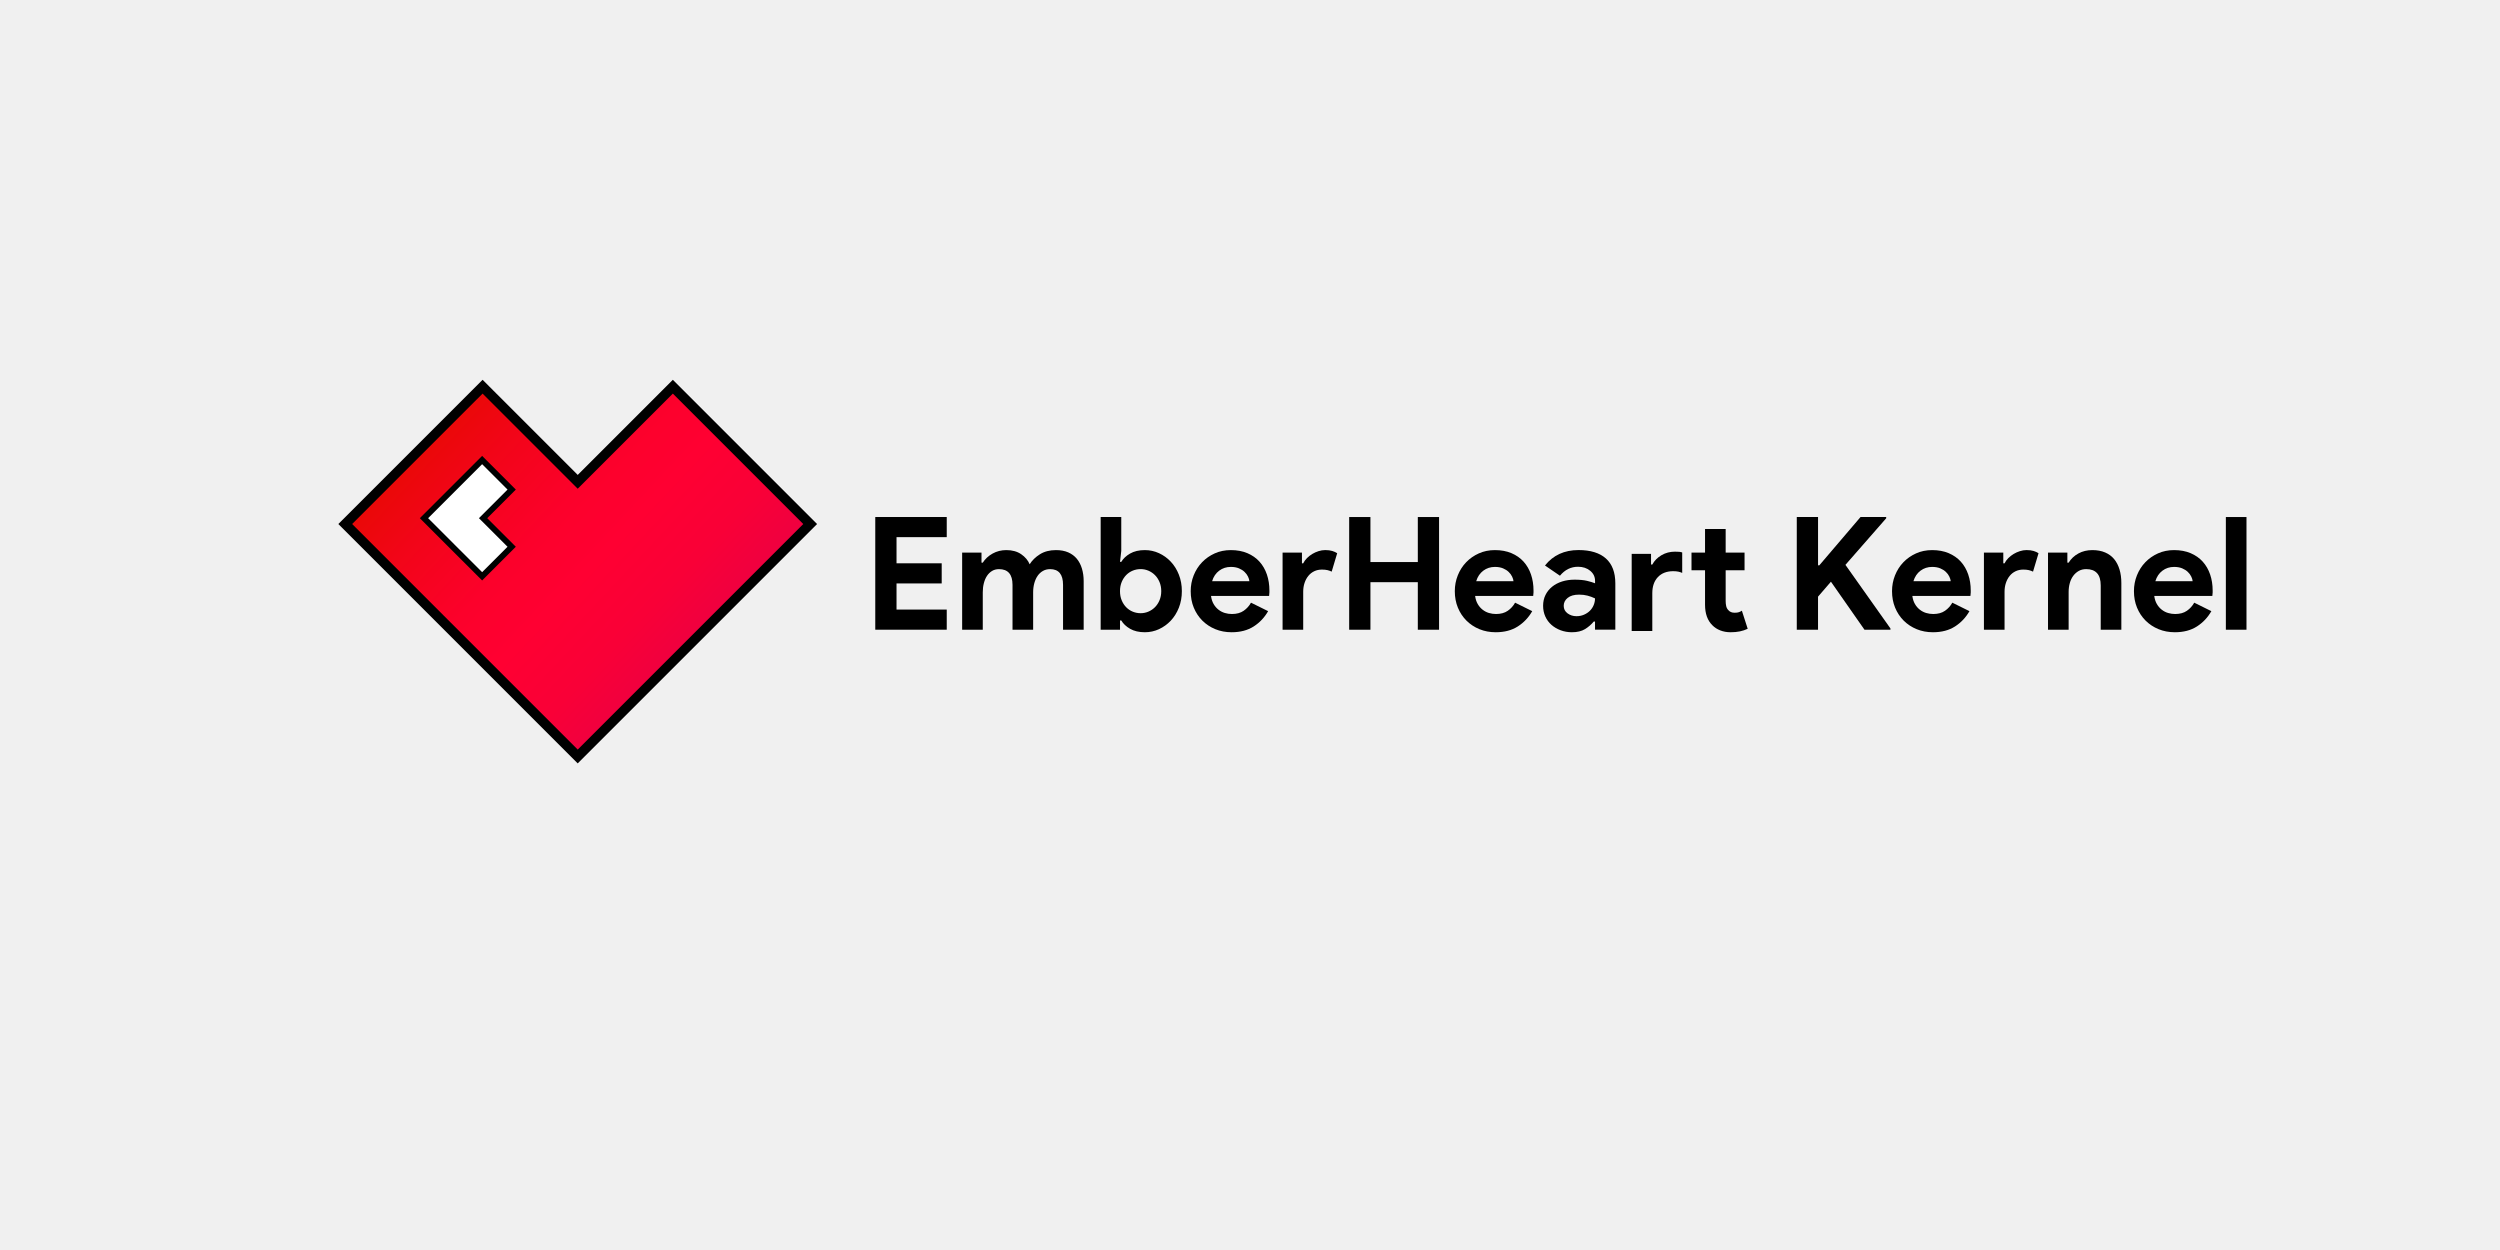
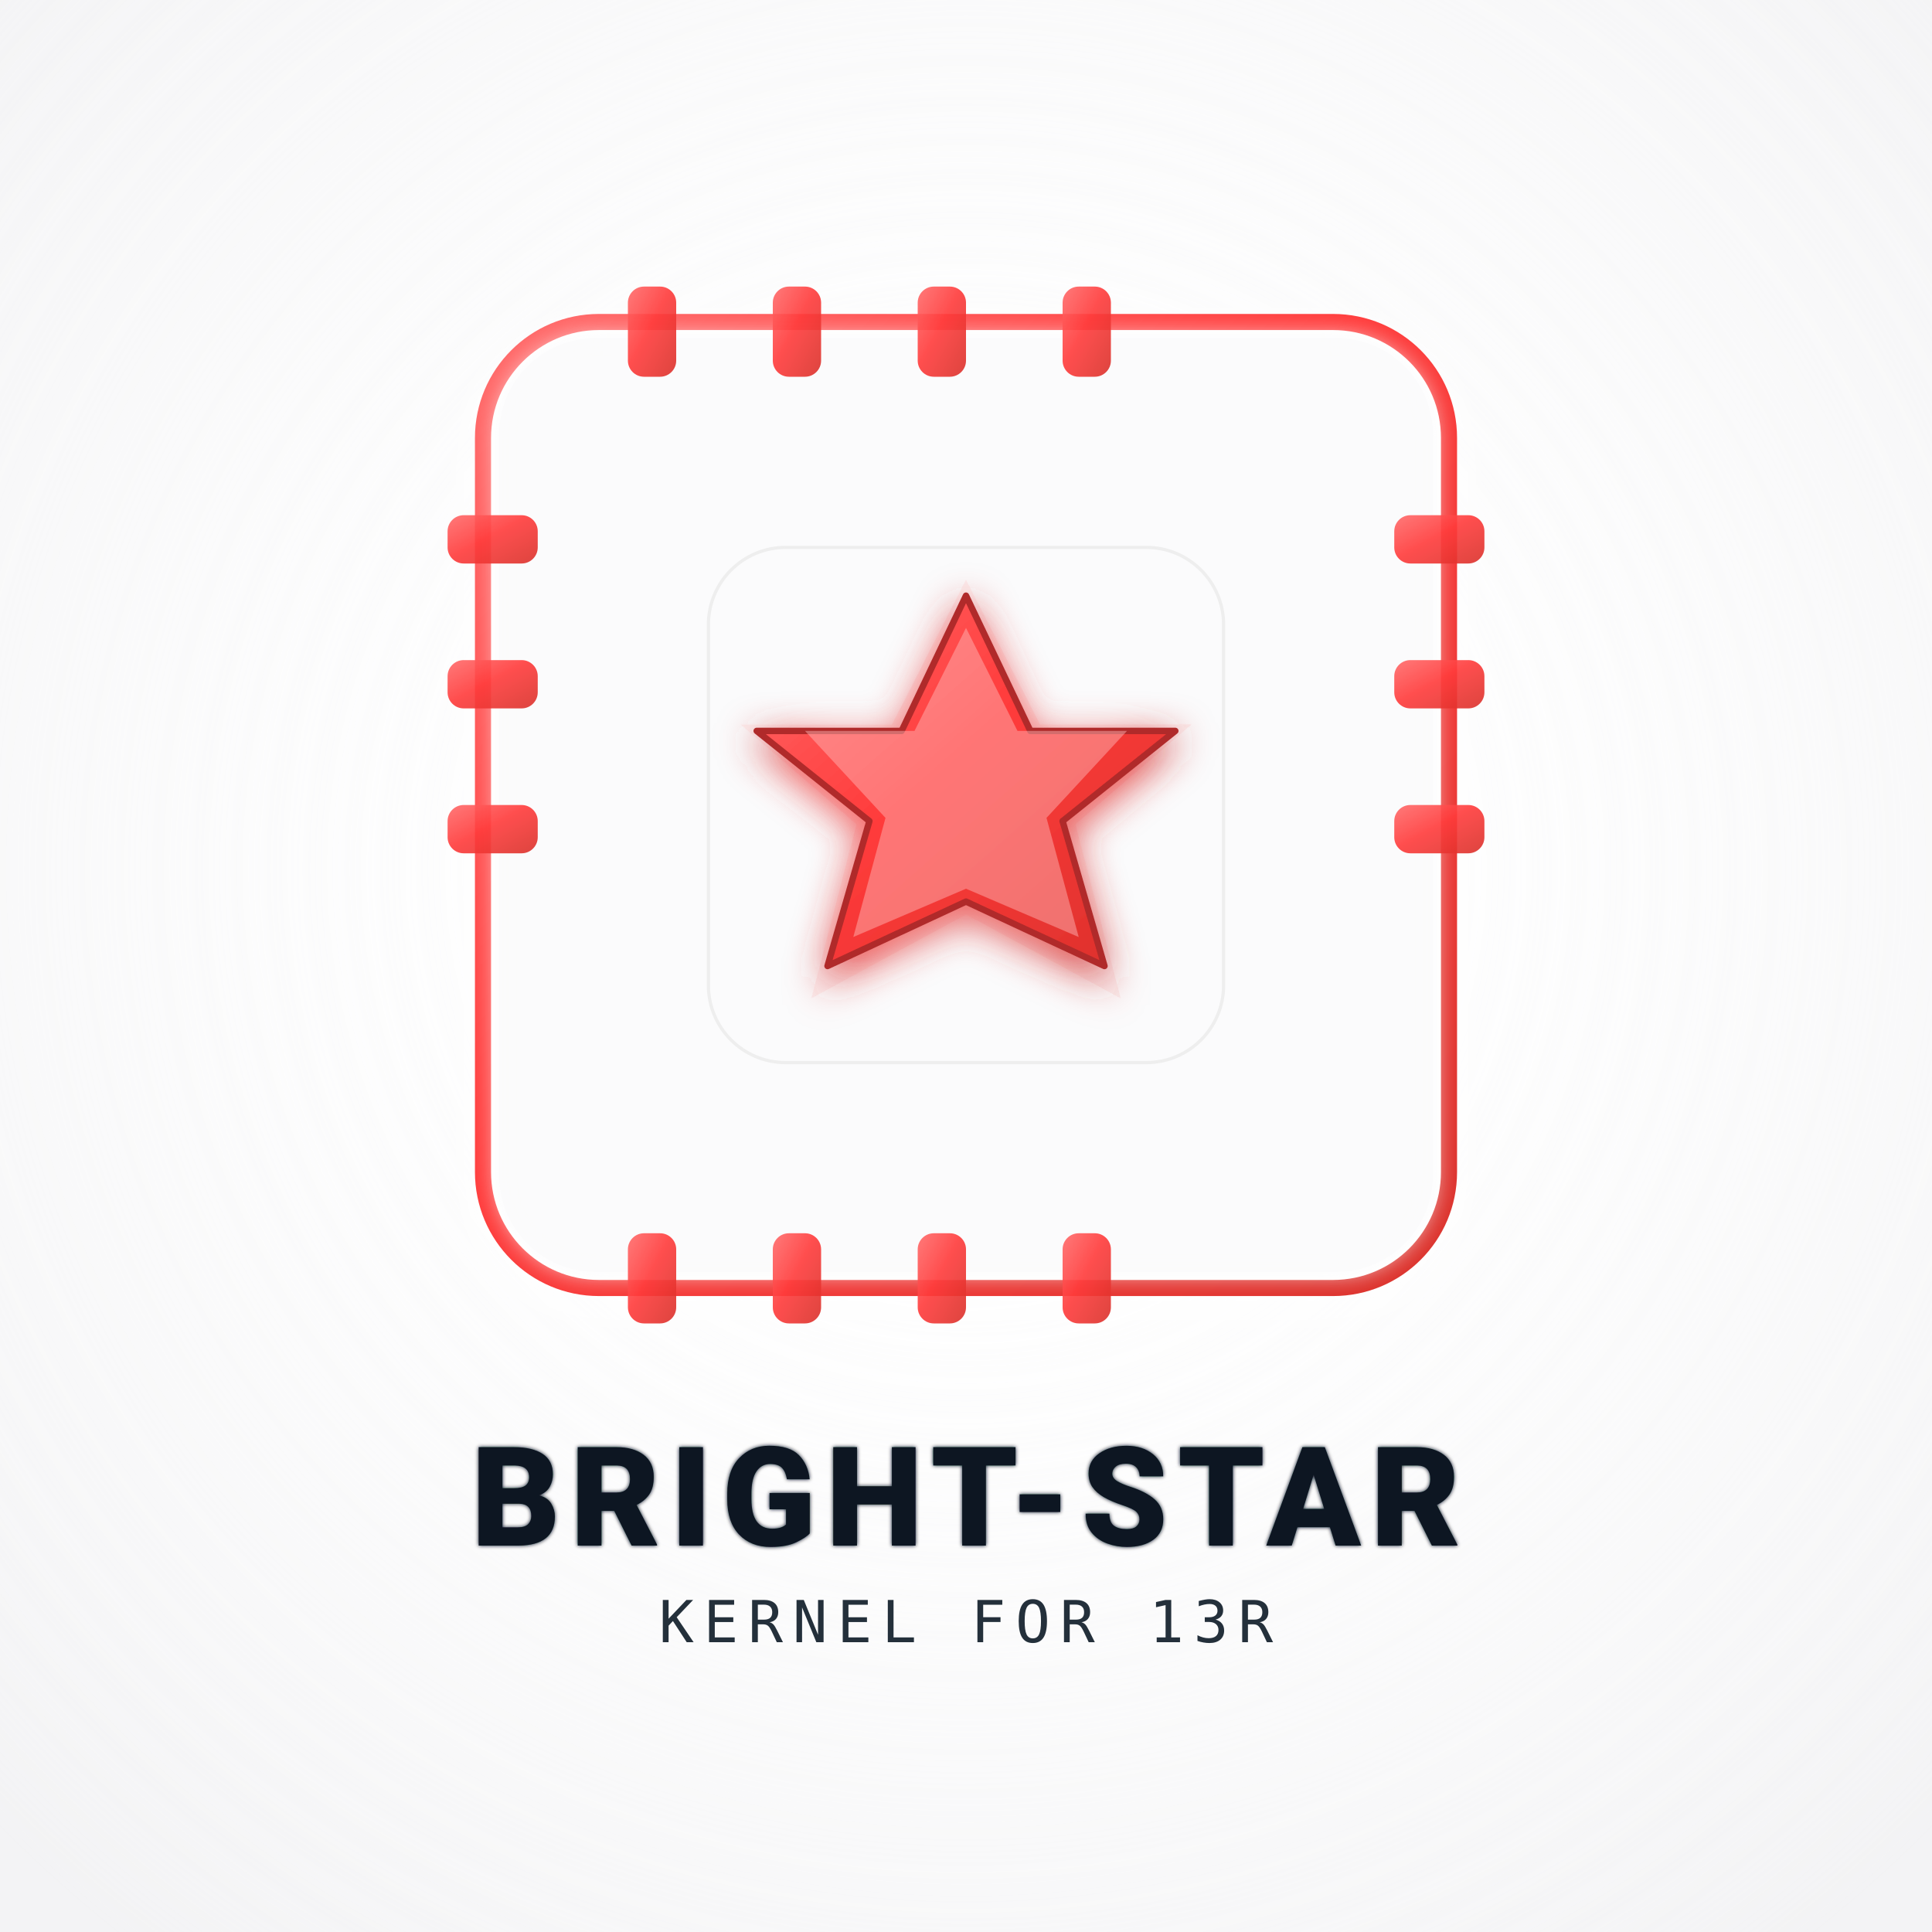
- <svg xmlns="http://www.w3.org/2000/svg" version="1.1" id="Layer_1" x="0px" y="0px" viewBox="0 0 1280 640" style="enable-background:new 0 0 1280 640;" xml:space="preserve">
-   <style type="text/css">
- 	.st0{fill:none;}
- 	.st1{fill:url(#SVGID_1_);stroke:#000000;stroke-width:5;stroke-miterlimit:10;}
- 	.st2{fill:#FFFFFF;stroke:#000000;stroke-width:3;stroke-miterlimit:10;}
- 	.st3{fill:url(#SVGID_00000006679025727474717280000008453673161898163088_);stroke:#000000;stroke-width:5;stroke-miterlimit:10;}
- 	.st4{fill:#FFFFFF;}
- </style>
-   <g>
-     <rect x="0" class="st0" width="1280" height="640" />
+ <svg xmlns="http://www.w3.org/2000/svg" width="1200" height="1200" viewBox="0 0 1200 1200" role="img" aria-label="Bright-Star Kernel - Light Mode">
+   <defs>
+     <linearGradient id="gRedLight" x1="0" x2="1" y1="0" y2="1">
+       <stop offset="0" stop-color="#FF6B6B" />
+       <stop offset="0.45" stop-color="#FF3B3B" />
+       <stop offset="1" stop-color="#D9302A" />
+     </linearGradient>
+     <filter id="chip-shadow" x="-40%" y="-40%" width="180%" height="180%">
+       <feOffset dx="0" dy="8" result="off" />
+       <feGaussianBlur in="off" stdDeviation="18" result="blur" />
+       <feColorMatrix in="blur" type="matrix" values="0 0 0 0 0.0  0 0 0 0 0.0  0 0 0 0 0.0  0 0 0 0.18" result="shadow" />
+       <feMerge>
+         <feMergeNode in="shadow" />
+         <feMergeNode in="SourceGraphic" />
+       </feMerge>
+     </filter>
+     <filter id="inner-highlight" x="-20%" y="-20%" width="140%" height="140%">
+       <feGaussianBlur stdDeviation="8" result="h" />
+       <feComposite in="h" in2="SourceGraphic" operator="in" />
+       <feMerge>
+         <feMergeNode in="SourceGraphic" />
+         <feMergeNode in="h" />
+       </feMerge>
+     </filter>
+     <filter id="star-shadow" x="-60%" y="-60%" width="220%" height="220%">
+       <feGaussianBlur stdDeviation="12" result="s" />
+       <feOffset dx="0" dy="6" in="s" result="s2" />
+       <feMerge>
+         <feMergeNode in="s2" />
+         <feMergeNode in="SourceGraphic" />
+       </feMerge>
+     </filter>
+     <radialGradient id="vLight" cx="50%" cy="45%" r="70%">
+       <stop offset="0" stop-color="rgba(255,255,255,0)" />
+       <stop offset="1" stop-color="rgba(240,240,242,0.95)" />
+     </radialGradient>
+     <filter id="text-soft" x="-20%" y="-20%" width="140%" height="140%">
+       <feGaussianBlur stdDeviation="1.2" result="t" />
+       <feMerge>
+         <feMergeNode in="t" />
+         <feMergeNode in="SourceGraphic" />
+       </feMerge>
+     </filter>
+   </defs>
+   <rect width="1200" height="1200" fill="#ffffff" />
+   <rect width="1200" height="1200" fill="url(#vLight)" opacity="0.85" />
+   <g transform="translate(300,200)">
+     <g filter="url(#chip-shadow)">
+       <rect x="0" y="0" width="600" height="600" rx="72" fill="#ffffff" />
+     </g>
+     <rect x="0" y="0" width="600" height="600" rx="72" fill="none" stroke="url(#gRedLight)" stroke-width="10" />
+     <rect x="10" y="10" width="580" height="580" rx="60" fill="#fbfbfc" filter="url(#inner-highlight)" />
+     <g fill="url(#gRedLight)" opacity="0.9">
+       <rect x="90" y="-22" width="30" height="56" rx="10" />
+       <rect x="180" y="-22" width="30" height="56" rx="10" />
+       <rect x="270" y="-22" width="30" height="56" rx="10" />
+       <rect x="360" y="-22" width="30" height="56" rx="10" />
+       <rect x="90" y="566" width="30" height="56" rx="10" />
+       <rect x="180" y="566" width="30" height="56" rx="10" />
+       <rect x="270" y="566" width="30" height="56" rx="10" />
+       <rect x="360" y="566" width="30" height="56" rx="10" />
+       <rect x="-22" y="120" width="56" height="30" rx="10" />
+       <rect x="-22" y="210" width="56" height="30" rx="10" />
+       <rect x="-22" y="300" width="56" height="30" rx="10" />
+       <rect x="566" y="120" width="56" height="30" rx="10" />
+       <rect x="566" y="210" width="56" height="30" rx="10" />
+       <rect x="566" y="300" width="56" height="30" rx="10" />
+     </g>
+     <g transform="translate(300,300)" filter="url(#star-shadow)">
+       <path d="M0,-140 L46,-50 L140,-50 L68,12 L96,120  L0,68 L-96,120 L-68,12 L-140,-50 L-46,-50 Z" fill="url(#gRedLight)" opacity="0.08" />
+       <path d="M0,-130 L40,-46 L130,-46 L60,10 L86,100 L0,60 L-86,100 L-60,10 L-130,-46 L-40,-46 Z" fill="url(#gRedLight)" stroke="#b02a2a" stroke-width="4" stroke-linejoin="round" />
+       <path d="M0,-110 L32,-46 L100,-46 L50,8 L70,82 L0,52 L-70,82 L-50,8 L-100,-46 L-32,-46 Z" fill="#ffbcbc" opacity="0.45" />
+     </g>
+     <rect x="140" y="140" width="320" height="320" rx="48" fill="none" stroke="#eee" stroke-width="2" />
  </g>
-   <linearGradient id="SVGID_1_" gradientUnits="userSpaceOnUse" x1="371.99" y1="341.137" x2="223.356" y2="202.127">
-     <stop offset="0" style="stop-color:#E80046" />
-     <stop offset="3.964507e-03" style="stop-color:#E80046" />
-     <stop offset="0.242" style="stop-color:#F90037" />
-     <stop offset="0.422" style="stop-color:#FF0032" />
-     <stop offset="0.574" style="stop-color:#FC012B" />
-     <stop offset="0.793" style="stop-color:#F20518" />
-     <stop offset="1" style="stop-color:#E60A00" />
-   </linearGradient>
-   <polygon class="st1" points="344.5,197.99 295.79,246.69 247.09,197.99 176.77,268.3 225.48,317.01 295.79,387.32 366.11,317.01   414.81,268.3 " />
-   <polygon class="st2" points="232.21,280.44 246.85,295.07 261.98,279.94 247.34,265.31 261.98,250.67 246.85,235.54 232.21,250.18   217.08,265.31 " />
-   <g>
-     <path d="M459.02,275.03v13.38h23.13v10.31h-23.13v13.38h25.71v10.31h-36.59v-57.7h36.59v10.31H459.02z" />
-     <path d="M492.62,282.93h9.91v5.16h0.64c1.24-1.93,2.91-3.49,5.04-4.67c2.12-1.18,4.47-1.77,7.05-1.77c3.01,0,5.53,0.7,7.58,2.1   c2.04,1.4,3.49,3.12,4.35,5.16c1.24-1.99,2.98-3.69,5.24-5.12c2.26-1.42,5-2.14,8.22-2.14c2.42,0,4.51,0.39,6.29,1.17   c1.77,0.78,3.24,1.87,4.39,3.26c1.15,1.4,2.03,3.08,2.62,5.04c0.59,1.96,0.89,4.1,0.89,6.41v24.9h-10.56v-22.97   c0-5.37-2.2-8.06-6.61-8.06c-1.4,0-2.63,0.31-3.71,0.93c-1.08,0.62-1.97,1.45-2.7,2.5c-0.73,1.05-1.29,2.3-1.69,3.75   c-0.4,1.45-0.6,3.01-0.6,4.67v19.18h-10.56v-22.97c0-5.37-2.31-8.06-6.93-8.06c-1.34,0-2.53,0.31-3.55,0.93   c-1.02,0.62-1.88,1.45-2.58,2.5c-0.7,1.05-1.24,2.3-1.61,3.75c-0.38,1.45-0.56,3.01-0.56,4.67v19.18h-10.56V282.93z" />
-     <path d="M563.53,264.72h10.56v17.33l-0.64,5.64h0.64c0.97-1.66,2.47-3.09,4.51-4.27c2.04-1.18,4.57-1.77,7.58-1.77   c2.52,0,4.93,0.52,7.21,1.57c2.28,1.05,4.3,2.5,6.04,4.35c1.75,1.85,3.13,4.07,4.15,6.65c1.02,2.58,1.53,5.4,1.53,8.46   c0,3.06-0.51,5.88-1.53,8.46c-1.02,2.58-2.41,4.79-4.15,6.65c-1.75,1.85-3.76,3.3-6.04,4.35c-2.28,1.05-4.69,1.57-7.21,1.57   c-3.01,0-5.53-0.59-7.58-1.77c-2.04-1.18-3.54-2.61-4.51-4.27h-0.64v4.75h-9.91V264.72z M584,313.96c1.4,0,2.73-0.27,3.99-0.81   c1.26-0.54,2.38-1.29,3.34-2.26c0.97-0.97,1.75-2.15,2.34-3.55c0.59-1.4,0.89-2.95,0.89-4.67c0-1.72-0.3-3.28-0.89-4.67   c-0.59-1.4-1.37-2.58-2.34-3.55c-0.97-0.97-2.08-1.72-3.34-2.26c-1.26-0.54-2.59-0.81-3.99-0.81c-1.4,0-2.73,0.26-3.99,0.77   c-1.26,0.51-2.38,1.25-3.34,2.22s-1.75,2.15-2.34,3.55c-0.59,1.4-0.89,2.98-0.89,4.75s0.29,3.36,0.89,4.75   c0.59,1.4,1.37,2.58,2.34,3.55c0.97,0.97,2.08,1.71,3.34,2.22C581.28,313.7,582.61,313.96,584,313.96z" />
-     <path d="M649.28,312.91c-1.83,3.22-4.28,5.83-7.37,7.82c-3.09,1.99-6.86,2.98-11.32,2.98c-3.01,0-5.79-0.52-8.34-1.57   c-2.55-1.05-4.77-2.51-6.65-4.39c-1.88-1.88-3.34-4.1-4.39-6.65c-1.05-2.55-1.57-5.36-1.57-8.42c0-2.85,0.51-5.55,1.53-8.1   c1.02-2.55,2.44-4.78,4.27-6.69c1.83-1.91,3.99-3.42,6.49-4.55c2.5-1.13,5.25-1.69,8.26-1.69c3.17,0,5.99,0.52,8.46,1.57   c2.47,1.05,4.54,2.5,6.21,4.35c1.66,1.85,2.93,4.04,3.79,6.57c0.86,2.53,1.29,5.27,1.29,8.22c0,0.38,0,0.7,0,0.97   c-0.05,0.32-0.08,0.62-0.08,0.89c-0.05,0.27-0.08,0.56-0.08,0.89h-29.74c0.21,1.61,0.66,3,1.33,4.15c0.67,1.16,1.5,2.12,2.5,2.9   c0.99,0.78,2.08,1.34,3.26,1.69c1.18,0.35,2.39,0.52,3.63,0.52c2.42,0,4.42-0.55,6-1.65c1.58-1.1,2.83-2.48,3.75-4.15   L649.28,312.91z M639.69,297.6c-0.05-0.7-0.28-1.48-0.69-2.34c-0.4-0.86-0.99-1.66-1.77-2.42c-0.78-0.75-1.75-1.37-2.9-1.85   c-1.16-0.48-2.54-0.73-4.15-0.73c-2.26,0-4.24,0.64-5.96,1.93c-1.72,1.29-2.93,3.09-3.63,5.4H639.69z" />
-     <path d="M656.69,282.93h9.91v5.48h0.64c0.48-0.97,1.13-1.85,1.93-2.66c0.81-0.81,1.71-1.51,2.7-2.11c0.99-0.6,2.07-1.08,3.22-1.45   c1.15-0.37,2.3-0.55,3.42-0.55c1.4,0,2.59,0.15,3.59,0.45c0.99,0.3,1.84,0.69,2.54,1.16l-2.82,9.43c-0.64-0.32-1.36-0.58-2.13-0.77   c-0.78-0.19-1.73-0.28-2.86-0.28c-1.45,0-2.77,0.28-3.95,0.85c-1.18,0.57-2.19,1.36-3.02,2.39c-0.83,1.03-1.48,2.23-1.93,3.6   c-0.46,1.38-0.69,2.88-0.69,4.5v19.44h-10.56V282.93z" />
-     <path d="M690.78,264.72h10.88v23.05h24.26v-23.05h10.88v57.7h-10.88v-24.34h-24.26v24.34h-10.88V264.72z" />
-     <path d="M784.5,312.91c-1.83,3.22-4.28,5.83-7.37,7.82c-3.09,1.99-6.86,2.98-11.32,2.98c-3.01,0-5.79-0.52-8.34-1.57   c-2.55-1.05-4.77-2.51-6.65-4.39c-1.88-1.88-3.34-4.1-4.39-6.65c-1.05-2.55-1.57-5.36-1.57-8.42c0-2.85,0.51-5.55,1.53-8.1   c1.02-2.55,2.44-4.78,4.27-6.69c1.83-1.91,3.99-3.42,6.49-4.55c2.5-1.13,5.25-1.69,8.26-1.69c3.17,0,5.99,0.52,8.46,1.57   c2.47,1.05,4.54,2.5,6.21,4.35c1.66,1.85,2.93,4.04,3.79,6.57c0.86,2.53,1.29,5.27,1.29,8.22c0,0.38,0,0.7,0,0.97   c-0.05,0.32-0.08,0.62-0.08,0.89c-0.05,0.27-0.08,0.56-0.08,0.89h-29.74c0.21,1.61,0.66,3,1.33,4.15c0.67,1.16,1.5,2.12,2.5,2.9   c0.99,0.78,2.08,1.34,3.26,1.69c1.18,0.35,2.39,0.52,3.63,0.52c2.42,0,4.42-0.55,6-1.65c1.58-1.1,2.83-2.48,3.75-4.15L784.5,312.91   z M774.91,297.6c-0.05-0.7-0.28-1.48-0.69-2.34c-0.4-0.86-0.99-1.66-1.77-2.42c-0.78-0.75-1.75-1.37-2.9-1.85   c-1.16-0.48-2.54-0.73-4.15-0.73c-2.26,0-4.24,0.64-5.96,1.93c-1.72,1.29-2.93,3.09-3.63,5.4H774.91z" />
-     <path d="M816.65,318.23h-0.64c-1.24,1.5-2.73,2.79-4.47,3.87c-1.75,1.07-3.99,1.61-6.73,1.61c-2.04,0-3.96-0.34-5.76-1.01   c-1.8-0.67-3.37-1.6-4.71-2.78c-1.34-1.18-2.39-2.61-3.14-4.27c-0.75-1.67-1.13-3.49-1.13-5.48c0-2.04,0.4-3.88,1.21-5.52   c0.81-1.64,1.93-3.05,3.38-4.23c1.45-1.18,3.16-2.08,5.12-2.7c1.96-0.62,4.1-0.93,6.41-0.93c2.58,0,4.7,0.2,6.37,0.6   c1.66,0.4,3.03,0.82,4.11,1.25v-1.21c0-2.1-0.83-3.83-2.5-5.2c-1.67-1.37-3.73-2.05-6.21-2.05c-3.65,0-6.74,1.53-9.27,4.59   l-7.66-5.24c4.19-5.26,9.91-7.9,17.17-7.9c6.12,0,10.8,1.44,14.02,4.31c3.22,2.88,4.83,7.13,4.83,12.77v23.69h-10.4V318.23z    M816.65,306.38c-1.24-0.59-2.51-1.06-3.83-1.41c-1.32-0.35-2.75-0.52-4.31-0.52c-2.53,0-4.47,0.55-5.84,1.65   c-1.37,1.1-2.05,2.46-2.05,4.07s0.66,2.9,1.97,3.87c1.32,0.97,2.83,1.45,4.55,1.45c1.4,0,2.69-0.25,3.87-0.77   c1.18-0.51,2.19-1.18,3.02-2.01c0.83-0.83,1.48-1.8,1.93-2.9C816.42,308.7,816.65,307.56,816.65,306.38z" />
-     <path d="M845.34,289.05h0.64c1.07-1.99,2.65-3.59,4.71-4.79c2.07-1.21,4.36-1.81,6.89-1.81c0.91,0,1.64,0.03,2.18,0.08   c0.54,0.05,1.05,0.16,1.53,0.32v10.48c-0.59-0.27-1.25-0.48-1.97-0.64c-0.72-0.16-1.6-0.24-2.62-0.24c-3.33,0-5.95,1.01-7.86,3.02   c-1.91,2.01-2.86,4.77-2.86,8.26v19.34h-10.56v-39.49h9.91V289.05z M872.98,291.96h-6.93v-9.03h6.93v-12.09h10.56v12.09h9.67v9.03   h-9.67v15.78c0,0.94,0.09,1.81,0.28,2.62c0.19,0.8,0.55,1.48,1.09,2.03c0.75,0.89,1.83,1.33,3.22,1.33c0.91,0,1.64-0.09,2.18-0.28   c0.54-0.19,1.05-0.44,1.53-0.77l2.98,9.27c-1.24,0.59-2.57,1.03-3.99,1.33c-1.42,0.29-3,0.44-4.71,0.44   c-1.99,0-3.77-0.32-5.36-0.95c-1.59-0.63-2.92-1.49-3.99-2.59c-2.53-2.47-3.79-5.98-3.79-10.53V291.96z" />
-     <path d="M919.96,264.72h10.88v24.74h0.64l21.11-24.74h13.14v0.64l-20.87,23.85l23.05,32.56v0.64h-13.3l-17.17-24.58l-6.61,7.66   v16.92h-10.88V264.72z" />
-     <path d="M1008.36,312.91c-1.83,3.22-4.28,5.83-7.37,7.82c-3.09,1.99-6.86,2.98-11.32,2.98c-3.01,0-5.79-0.52-8.34-1.57   c-2.55-1.05-4.77-2.51-6.65-4.39c-1.88-1.88-3.34-4.1-4.39-6.65c-1.05-2.55-1.57-5.36-1.57-8.42c0-2.85,0.51-5.55,1.53-8.1   c1.02-2.55,2.44-4.78,4.27-6.69c1.83-1.91,3.99-3.42,6.49-4.55c2.5-1.13,5.25-1.69,8.26-1.69c3.17,0,5.99,0.52,8.46,1.57   c2.47,1.05,4.54,2.5,6.21,4.35c1.66,1.85,2.93,4.04,3.79,6.57c0.86,2.53,1.29,5.27,1.29,8.22c0,0.38,0,0.7,0,0.97   c-0.05,0.32-0.08,0.62-0.08,0.89c-0.05,0.27-0.08,0.56-0.08,0.89h-29.74c0.21,1.61,0.66,3,1.33,4.15c0.67,1.16,1.5,2.12,2.5,2.9   c0.99,0.78,2.08,1.34,3.26,1.69c1.18,0.35,2.39,0.52,3.63,0.52c2.42,0,4.42-0.55,6-1.65c1.58-1.1,2.83-2.48,3.75-4.15   L1008.36,312.91z M998.77,297.6c-0.05-0.7-0.28-1.48-0.69-2.34c-0.4-0.86-0.99-1.66-1.77-2.42c-0.78-0.75-1.75-1.37-2.9-1.85   c-1.16-0.48-2.54-0.73-4.15-0.73c-2.26,0-4.24,0.64-5.96,1.93c-1.72,1.29-2.93,3.09-3.63,5.4H998.77z" />
-     <path d="M1015.78,282.93h9.91v5.48h0.64c0.48-0.97,1.13-1.85,1.93-2.66c0.81-0.81,1.71-1.51,2.7-2.11c0.99-0.6,2.07-1.08,3.22-1.45   c1.15-0.37,2.3-0.55,3.42-0.55c1.4,0,2.59,0.15,3.59,0.45c0.99,0.3,1.84,0.69,2.54,1.16l-2.82,9.43c-0.64-0.32-1.36-0.58-2.13-0.77   c-0.78-0.19-1.73-0.28-2.86-0.28c-1.45,0-2.77,0.28-3.95,0.85c-1.18,0.57-2.19,1.36-3.02,2.39c-0.83,1.03-1.48,2.23-1.93,3.6   c-0.46,1.38-0.69,2.88-0.69,4.5v19.44h-10.56V282.93z" />
-     <path d="M1058.49,288.09h0.64c1.24-1.99,2.9-3.56,5-4.71c2.09-1.15,4.48-1.73,7.17-1.73c2.47,0,4.65,0.4,6.53,1.21   c1.88,0.81,3.42,1.95,4.63,3.42c1.21,1.48,2.12,3.25,2.74,5.32c0.62,2.07,0.93,4.37,0.93,6.89v23.93h-10.56v-22.64   c0-2.85-0.63-4.96-1.89-6.33c-1.26-1.37-3.1-2.06-5.52-2.06c-1.45,0-2.73,0.31-3.83,0.93c-1.1,0.62-2.04,1.45-2.82,2.5   c-0.78,1.05-1.37,2.28-1.77,3.71c-0.4,1.42-0.6,2.94-0.6,4.55v19.34h-10.56v-39.49h9.91V288.09z" />
-     <path d="M1132.22,312.91c-1.83,3.22-4.28,5.83-7.37,7.82c-3.09,1.99-6.86,2.98-11.32,2.98c-3.01,0-5.79-0.52-8.34-1.57   c-2.55-1.05-4.77-2.51-6.65-4.39c-1.88-1.88-3.34-4.1-4.39-6.65c-1.05-2.55-1.57-5.36-1.57-8.42c0-2.85,0.51-5.55,1.53-8.1   c1.02-2.55,2.44-4.78,4.27-6.69c1.83-1.91,3.99-3.42,6.49-4.55c2.5-1.13,5.25-1.69,8.26-1.69c3.17,0,5.99,0.52,8.46,1.57   c2.47,1.05,4.54,2.5,6.21,4.35c1.66,1.85,2.93,4.04,3.79,6.57c0.86,2.53,1.29,5.27,1.29,8.22c0,0.38,0,0.7,0,0.97   c-0.05,0.32-0.08,0.62-0.08,0.89c-0.05,0.27-0.08,0.56-0.08,0.89h-29.74c0.21,1.61,0.66,3,1.33,4.15c0.67,1.16,1.5,2.12,2.5,2.9   c0.99,0.78,2.08,1.34,3.26,1.69c1.18,0.35,2.39,0.52,3.63,0.52c2.42,0,4.42-0.55,6-1.65c1.58-1.1,2.83-2.48,3.75-4.15   L1132.22,312.91z M1122.64,297.6c-0.05-0.7-0.28-1.48-0.69-2.34c-0.4-0.86-0.99-1.66-1.77-2.42c-0.78-0.75-1.75-1.37-2.9-1.85   c-1.16-0.48-2.54-0.73-4.15-0.73c-2.26,0-4.24,0.64-5.96,1.93c-1.72,1.29-2.93,3.09-3.63,5.4H1122.64z" />
-     <path d="M1139.64,322.42v-57.7h10.56v57.7H1139.64z" />
+   <g transform="translate(0,900)">
+     <text x="600" y="60" font-family="Segoe UI, Roboto, Arial, Helvetica, sans-serif" font-size="86" font-weight="800" text-anchor="middle" fill="#0f1724" letter-spacing="6" filter="url(#text-soft)">BRIGHT-STAR</text>
+     <text x="600" y="120" font-family="SFMono-Regular, Menlo, Monaco, monospace" font-size="36" font-weight="500" text-anchor="middle" fill="#24303b" letter-spacing="6">KERNEL FOR 13R</text>
  </g>
</svg>
